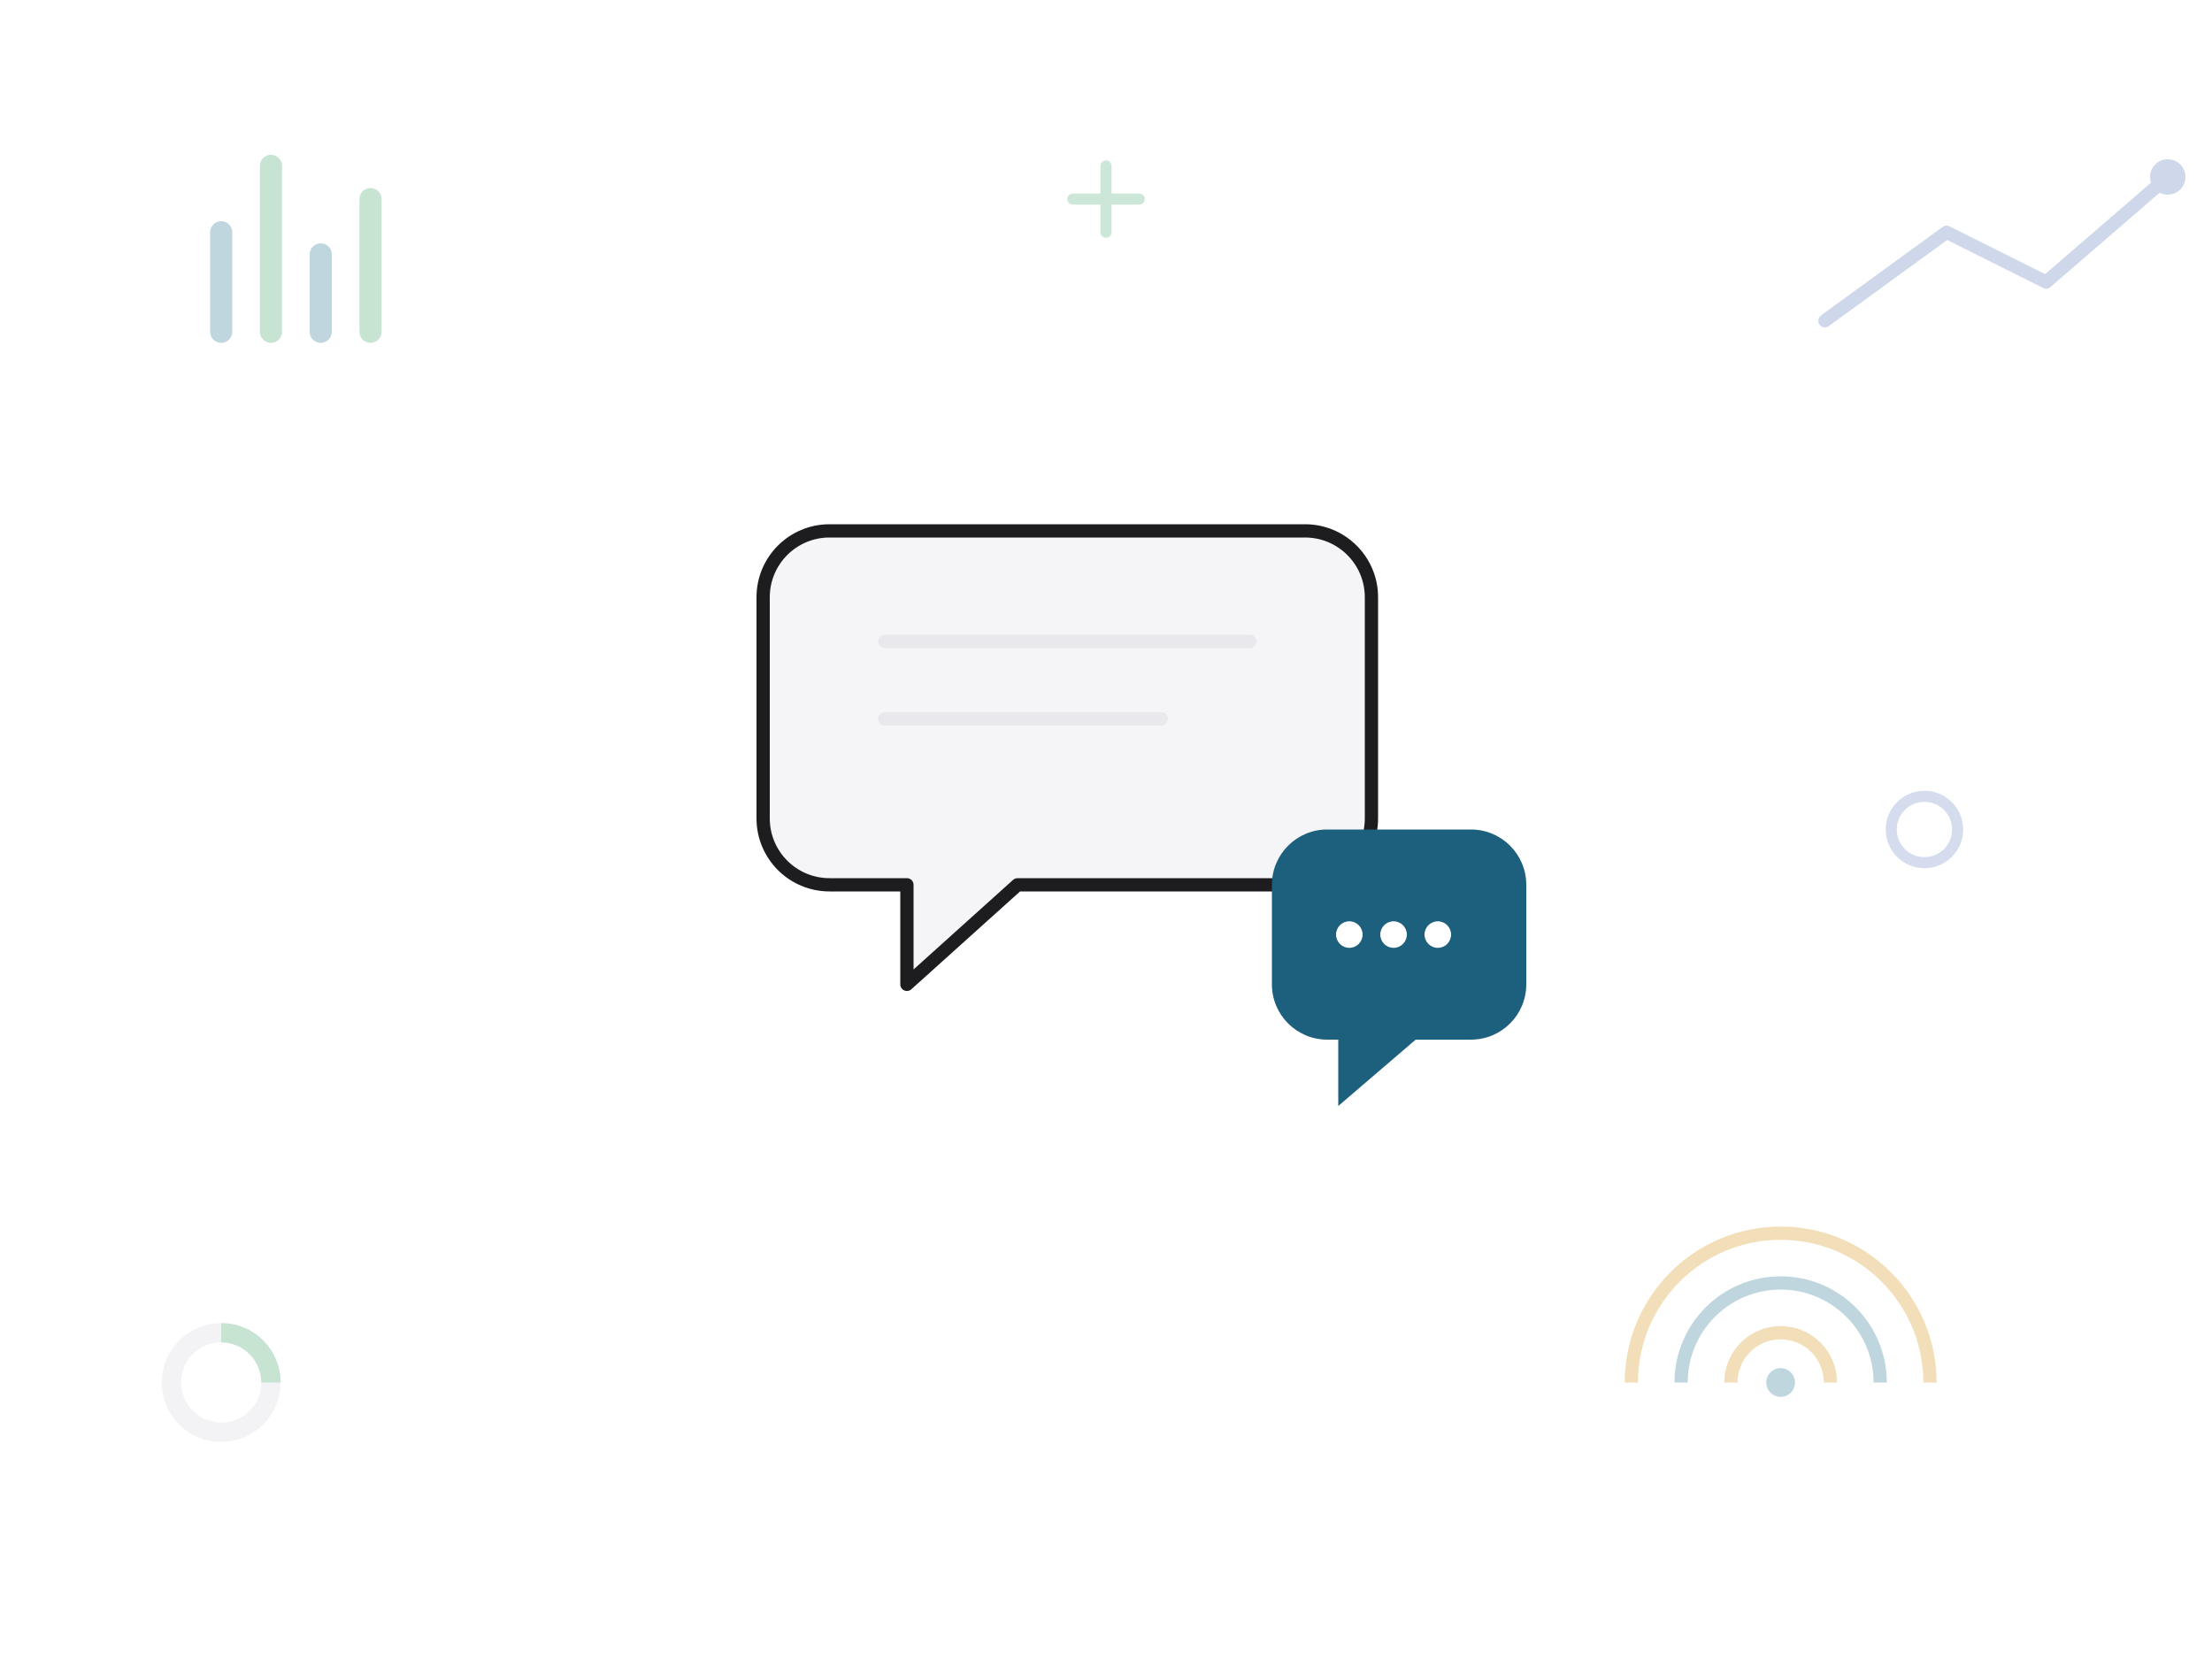
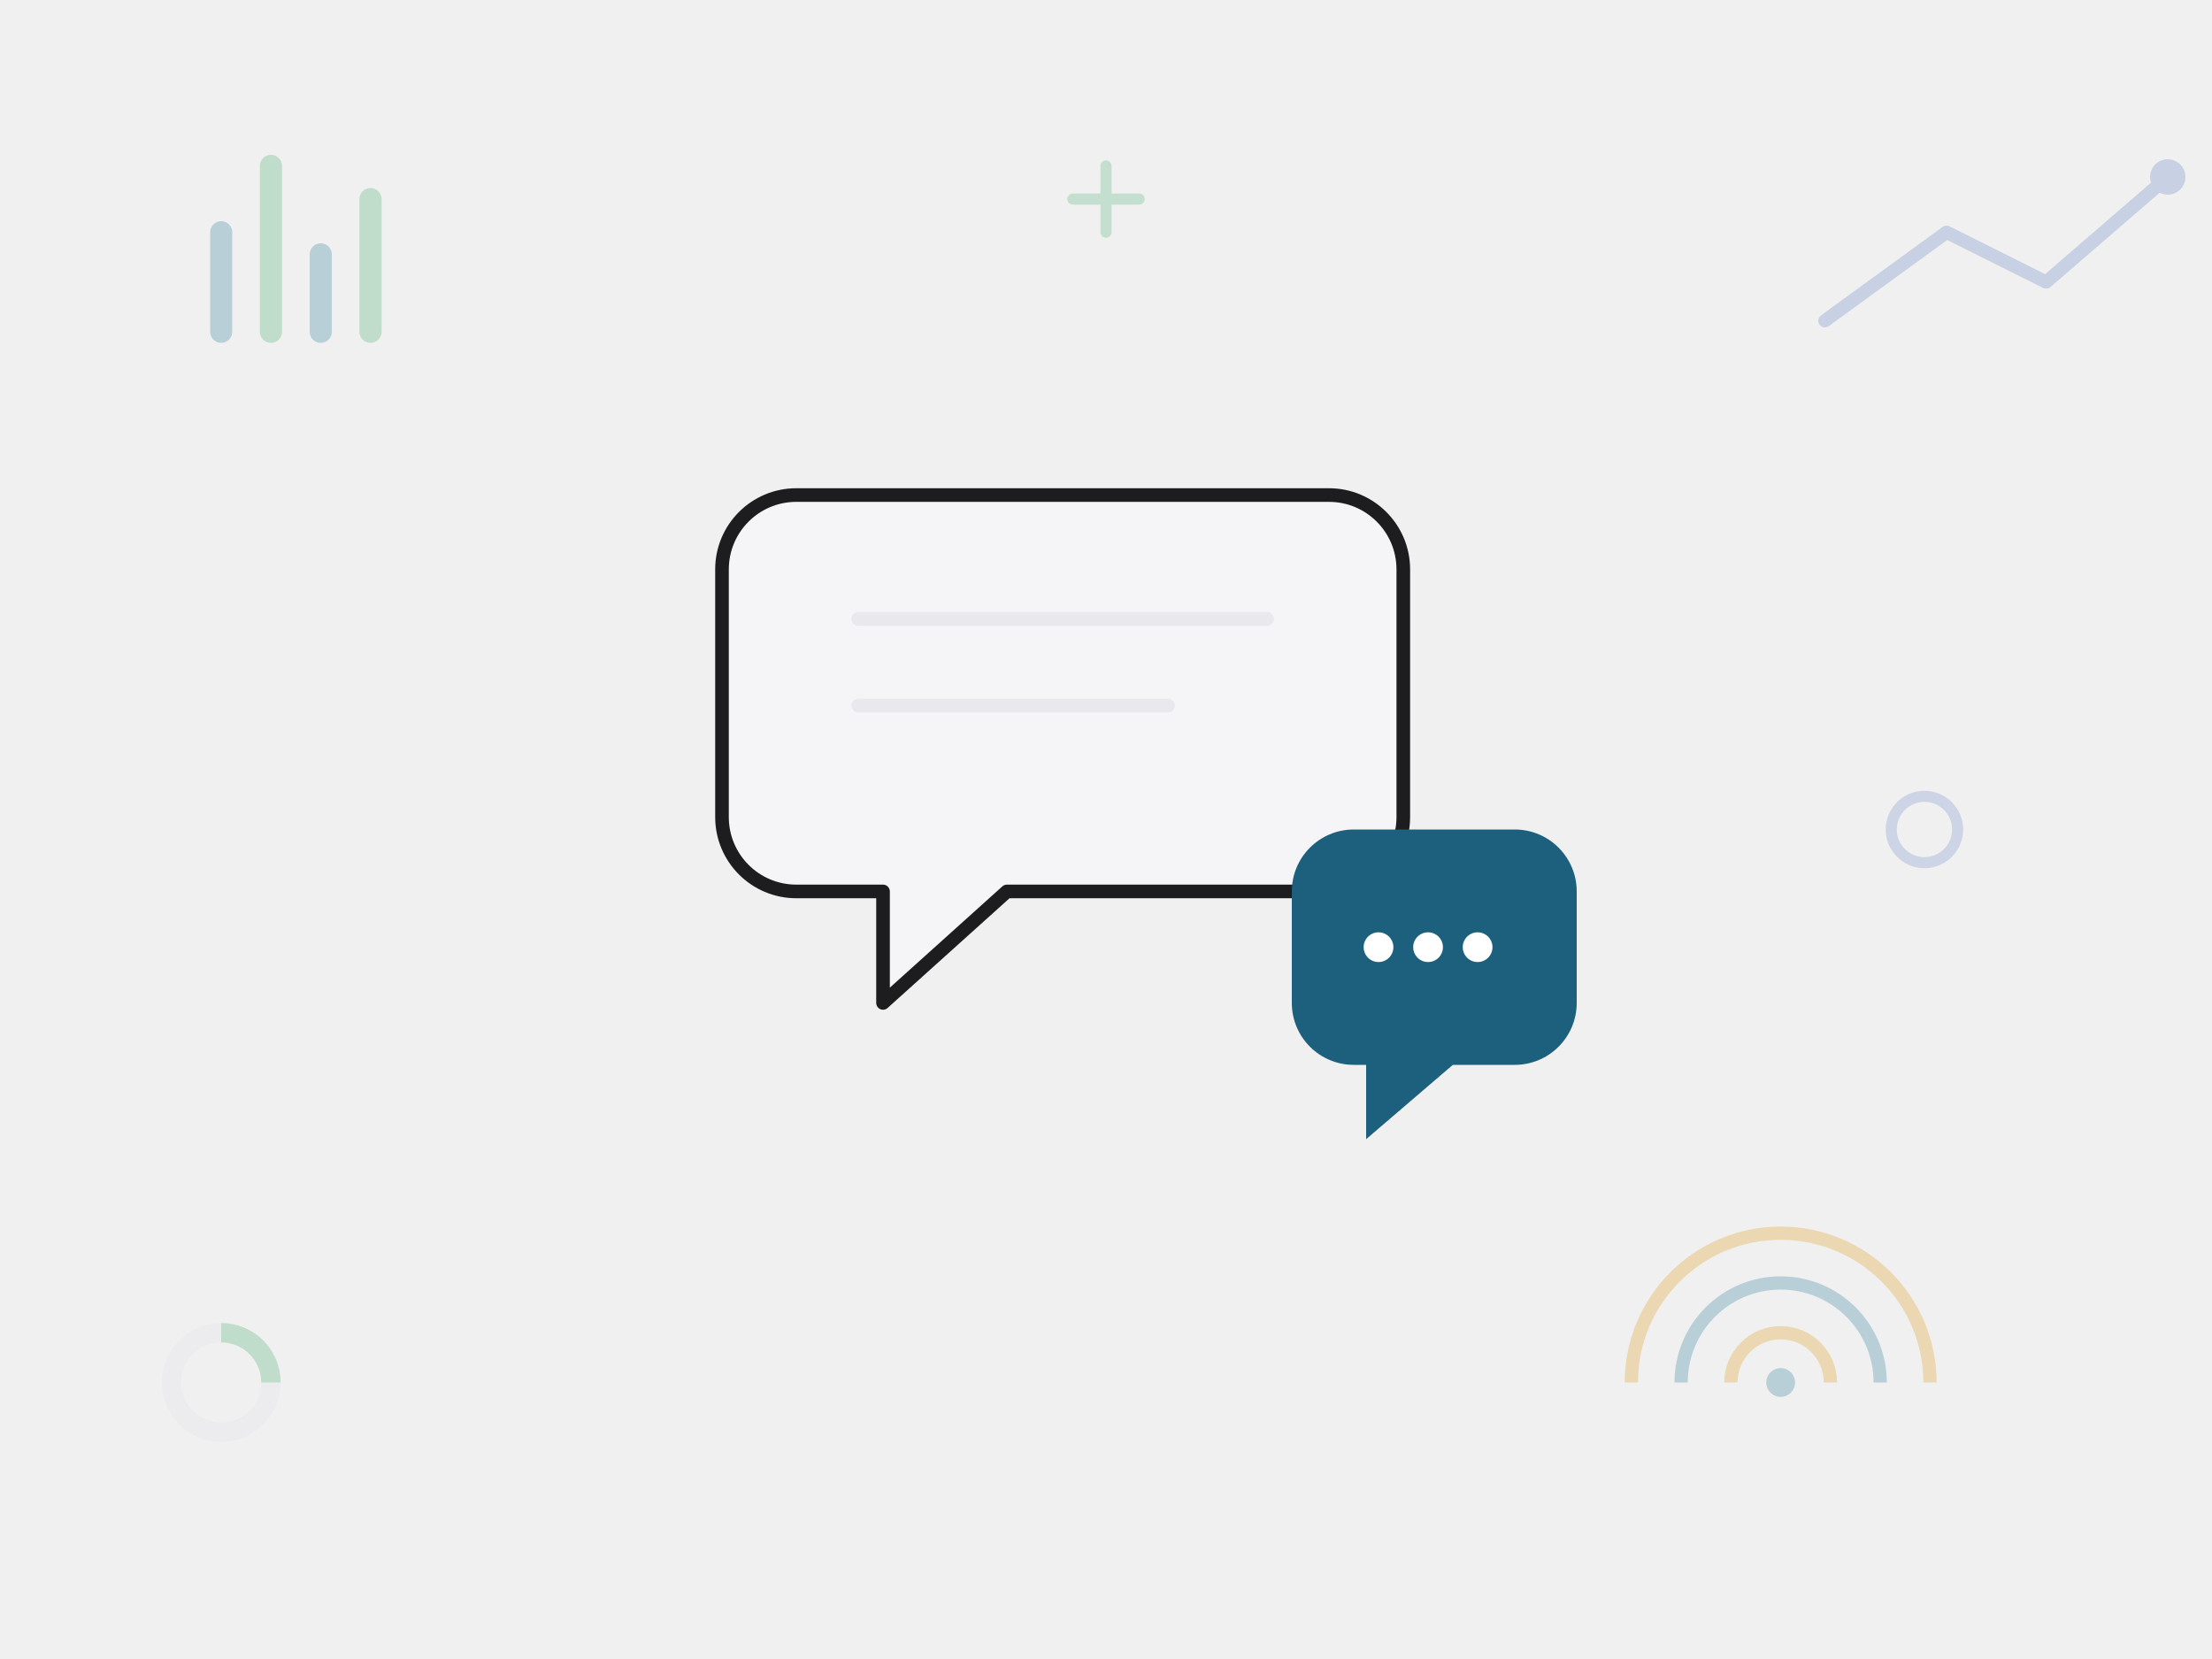
<svg xmlns="http://www.w3.org/2000/svg" width="400" height="300" viewBox="0 0 400 300">
-   <rect width="400" height="300" fill="#ffffff" />
  <g opacity="0.5">
    <g stroke-linecap="round">
      <line x1="40" y1="60" x2="40" y2="42" stroke="#7faec0" stroke-width="4" />
      <line x1="49" y1="60" x2="49" y2="30" stroke="#8fc7a6" stroke-width="4" />
      <line x1="58" y1="60" x2="58" y2="46" stroke="#7faec0" stroke-width="4" />
      <line x1="67" y1="60" x2="67" y2="36" stroke="#8fc7a6" stroke-width="4" />
    </g>
  </g>
  <g opacity="0.5">
    <g fill="none">
      <polyline points="330,58 352,42 370,51 392,32" stroke="#9fb2d6" stroke-width="2.4" stroke-linecap="round" stroke-linejoin="round" />
      <circle cx="392" cy="32" r="3.2" fill="#9fb2d6" />
    </g>
  </g>
  <g opacity="0.5">
    <g fill="none">
      <circle cx="40" cy="250" r="9" stroke="#e8e8ed" stroke-width="3.5" />
      <path d="M 40 241 A 9 9 0 0 1 49 250" stroke="#8fc7a6" stroke-width="3.5" />
    </g>
  </g>
  <g opacity="0.5">
    <g fill="none">
      <path d="M 313 250 A 9 9 0 0 1 331 250" stroke="#e6bf73" stroke-width="2.4" />
      <path d="M 304 250 A 18 18 0 0 1 340 250" stroke="#7faec0" stroke-width="2.4" />
      <path d="M 295 250 A 27 27 0 0 1 349 250" stroke="#e6bf73" stroke-width="2.4" />
      <circle cx="322" cy="250" r="2.6" fill="#7faec0" />
    </g>
  </g>
  <g opacity="0.45">
    <circle cx="348" cy="150" r="6" fill="none" stroke="#9fb2d6" stroke-width="2" />
  </g>
  <g opacity="0.45">
    <g stroke="#8fc7a6" stroke-width="2" stroke-linecap="round">
      <line x1="194" y1="36" x2="206" y2="36" />
      <line x1="200" y1="30" x2="200" y2="42" />
    </g>
  </g>
-   <g fill="none" stroke="#1d1d1f" stroke-width="2.4" stroke-linecap="round" stroke-linejoin="round">
+   <g transform="translate(200 150) scale(1.12) translate(-200 -150)" fill="none" stroke="#1d1d1f" stroke-width="2.2" stroke-linecap="round" stroke-linejoin="round">
    <path d="M 150 96 h 86 a 12 12 0 0 1 12 12 v 40 a 12 12 0 0 1 -12 12 h -52 l -20 18 v -18 h -14 a 12 12 0 0 1 -12 -12 v -40 a 12 12 0 0 1 12 -12 z" fill="#f5f5f7" />
    <line x1="160" y1="116" x2="226" y2="116" stroke="#e8e8ed" />
    <line x1="160" y1="130" x2="210" y2="130" stroke="#e8e8ed" />
    <path d="M 230 150 h 36 a 10 10 0 0 1 10 10 v 18 a 10 10 0 0 1 -10 10 h -10 l -14 12 v -12 h -2 a 10 10 0 0 1 -10 -10 v -18 a 10 10 0 0 1 10 -10 z" fill="#1d607d" stroke="none" />
    <circle cx="244" cy="169" r="2.4" fill="#fff" stroke="none" />
    <circle cx="252" cy="169" r="2.4" fill="#fff" stroke="none" />
    <circle cx="260" cy="169" r="2.4" fill="#fff" stroke="none" />
  </g>
</svg>
